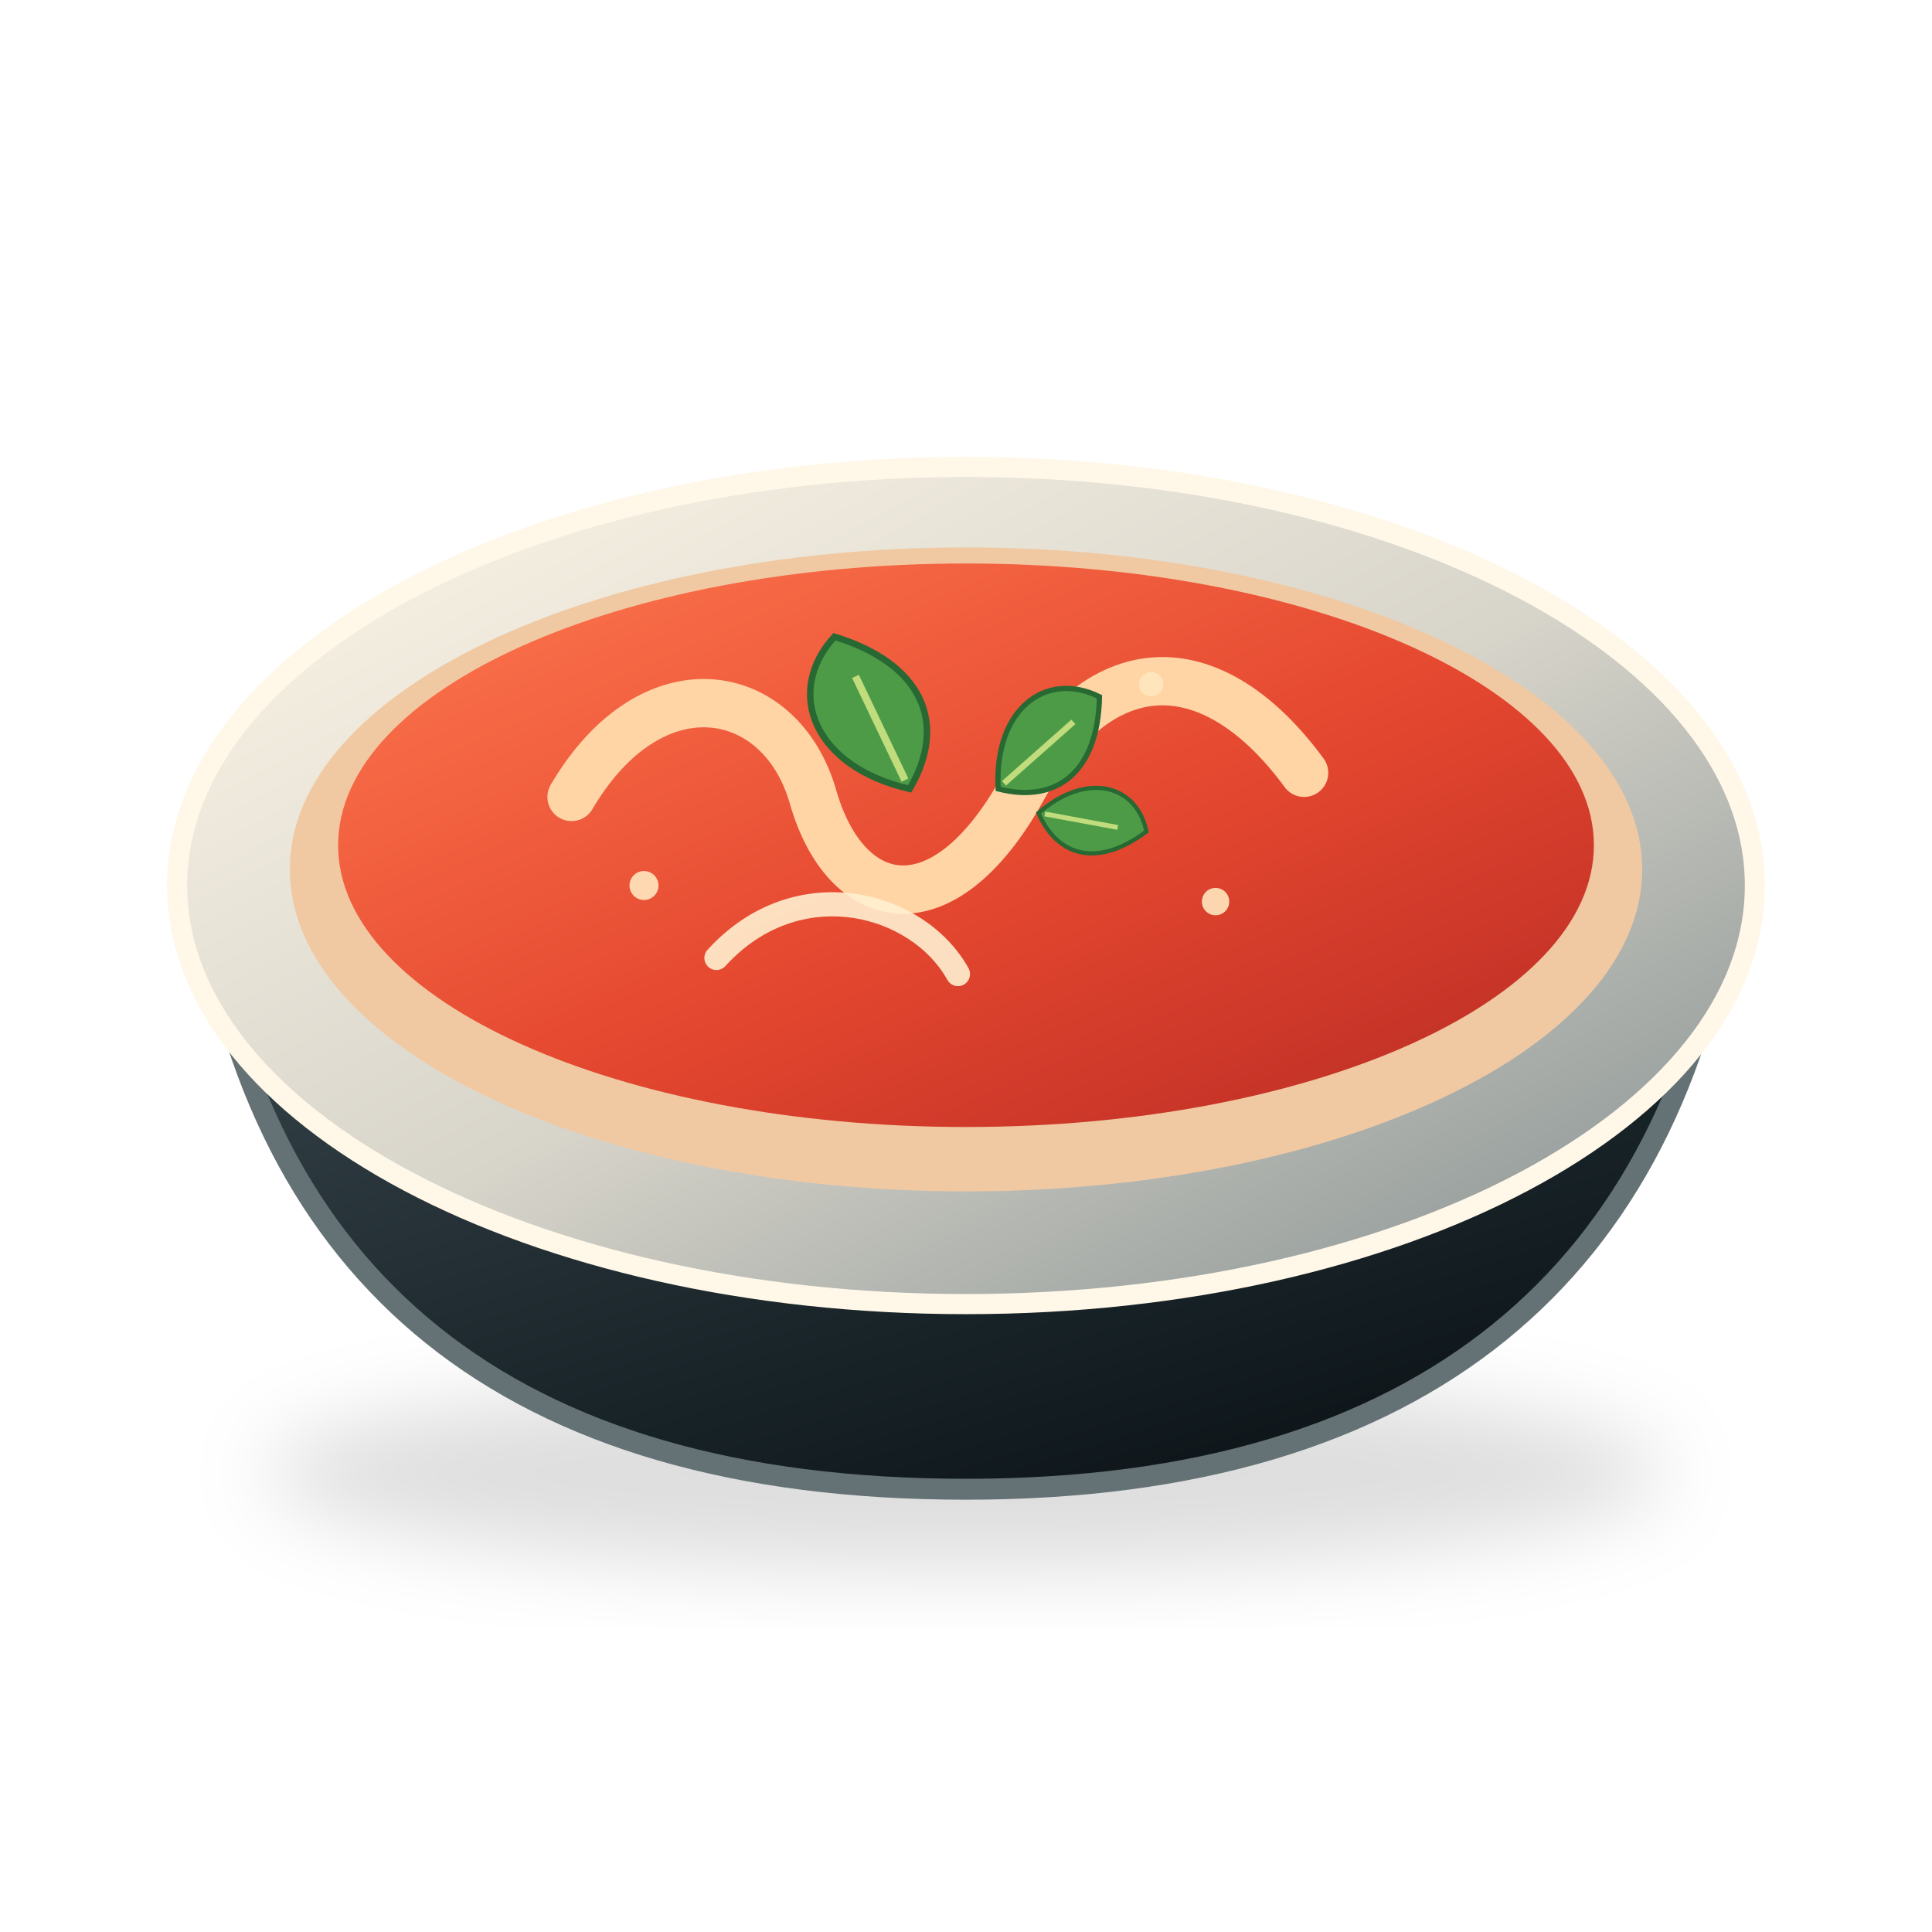
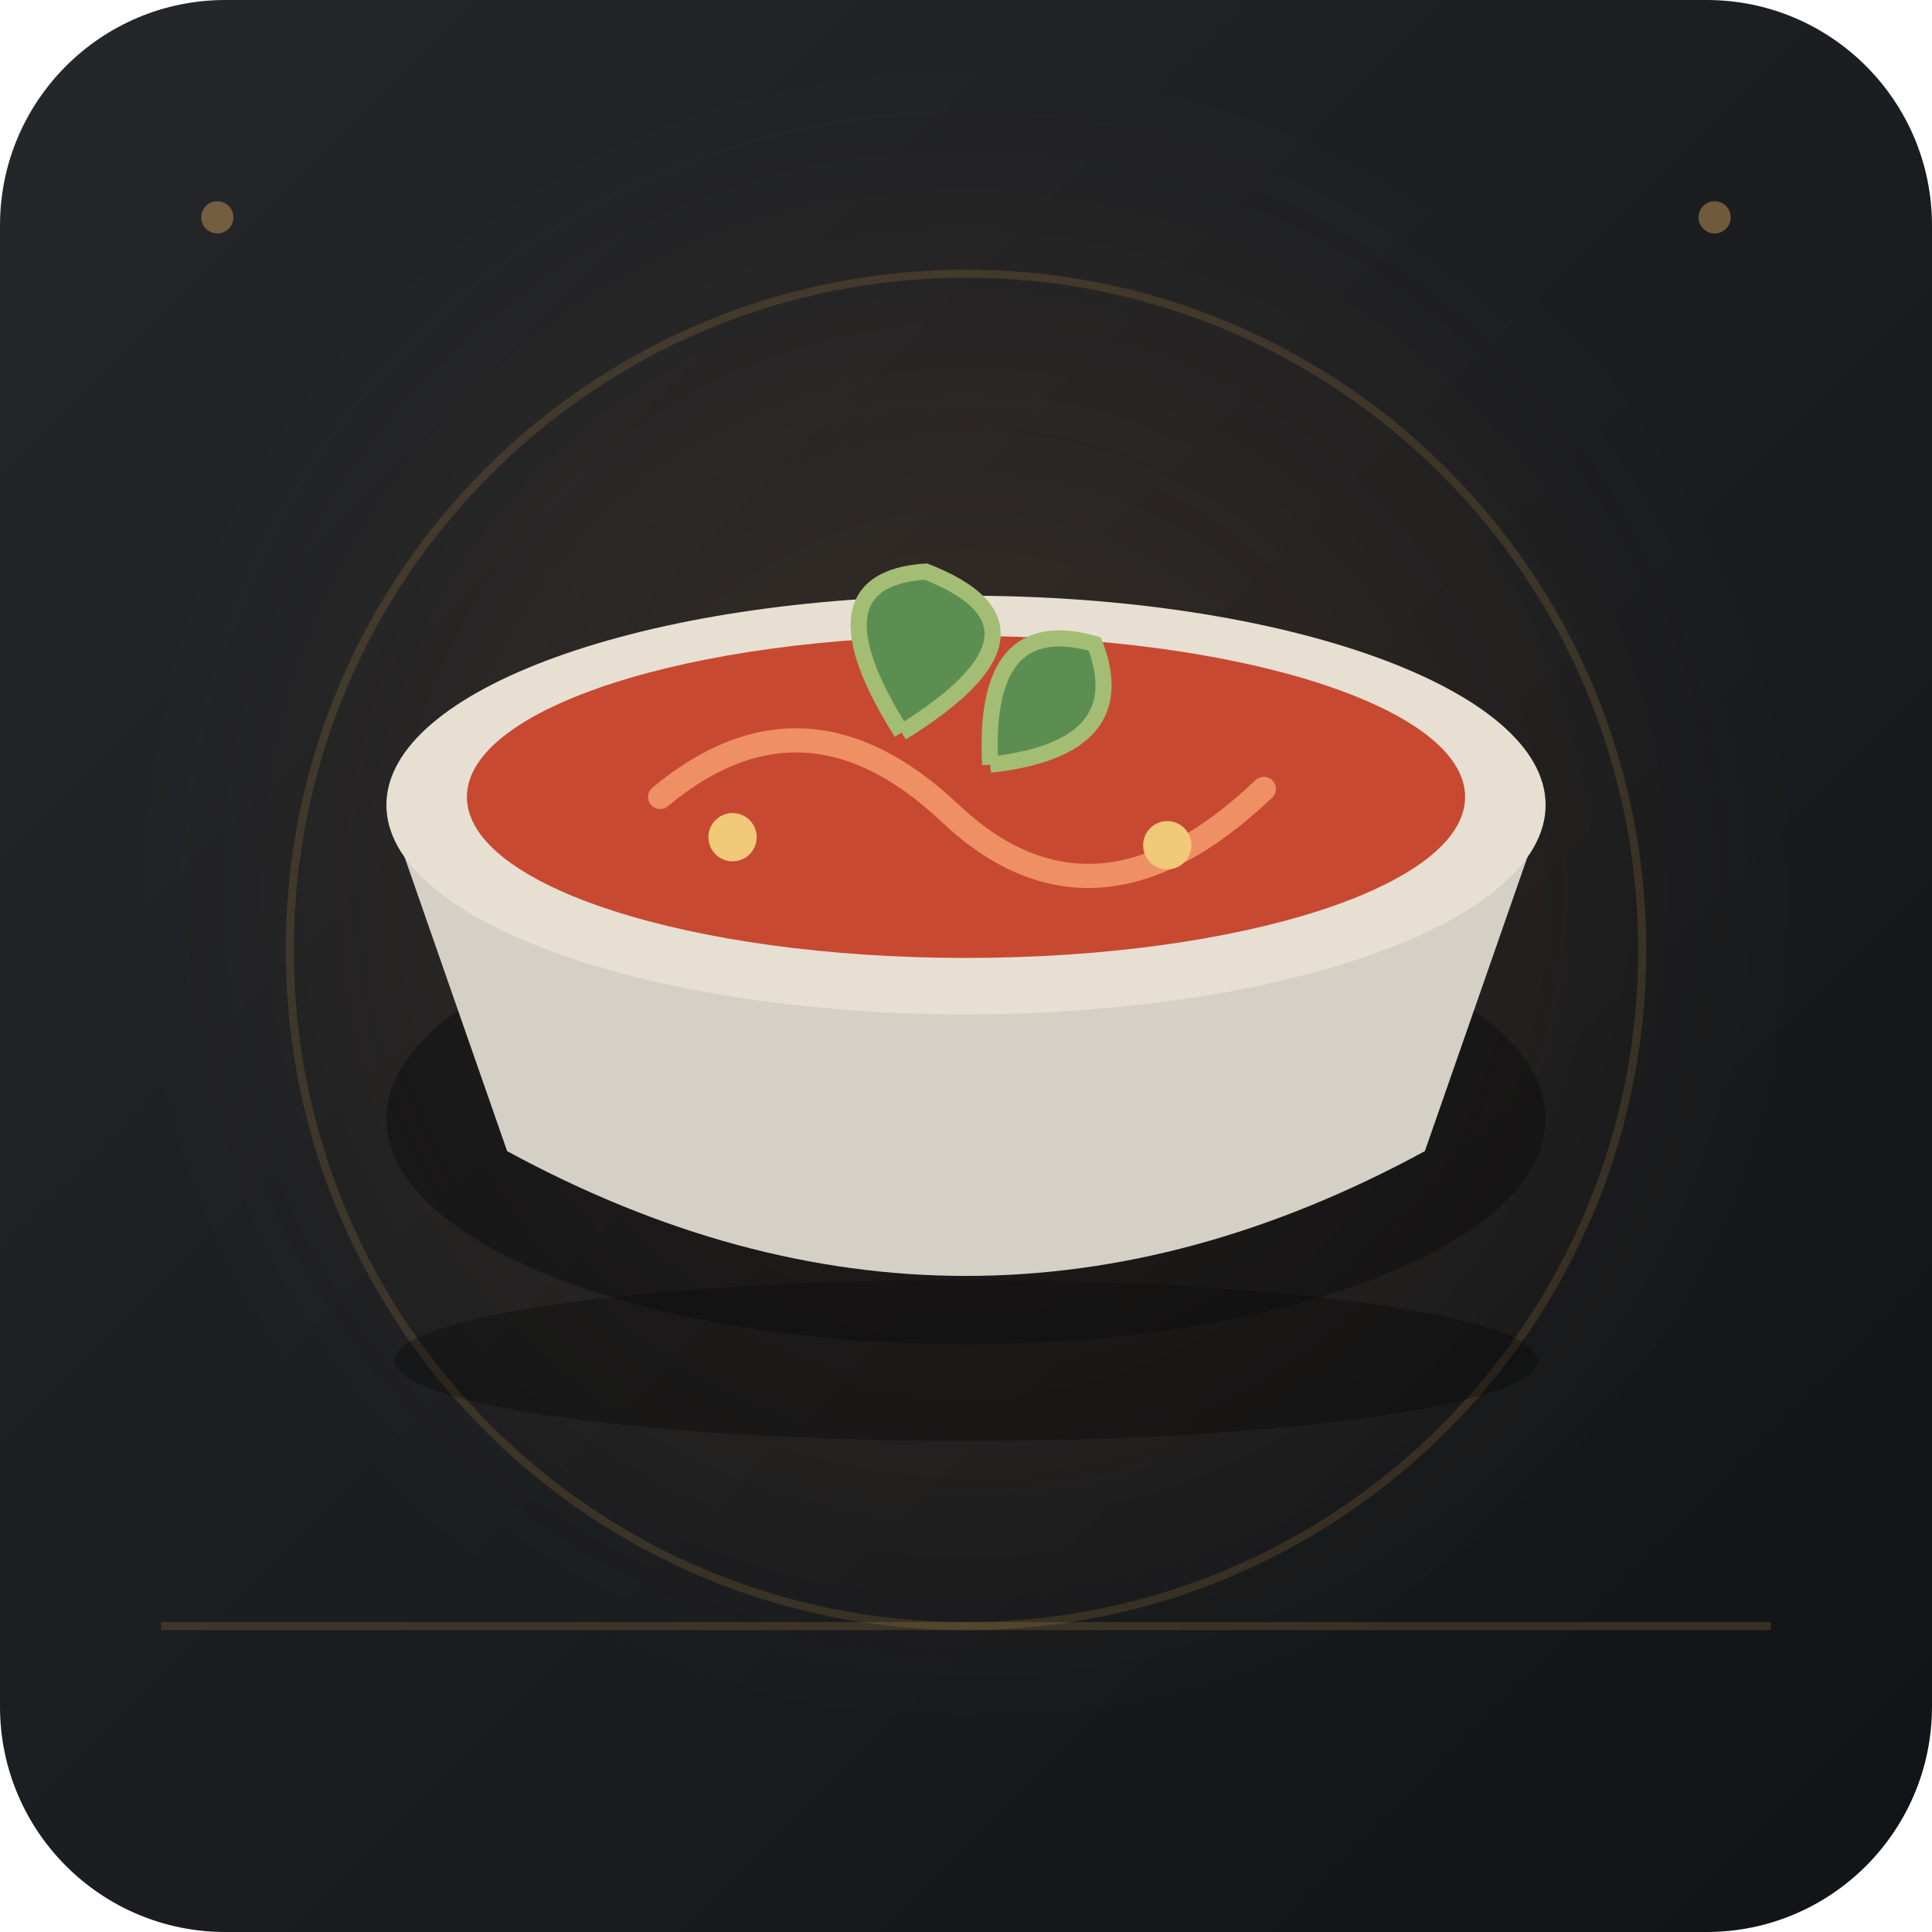
- <svg xmlns="http://www.w3.org/2000/svg" viewBox="0 0 240 240" role="img" aria-labelledby="svg-title svg-desc">
+ <svg xmlns="http://www.w3.org/2000/svg" width="1024" height="1024" viewBox="0 0 240 240" role="img" aria-labelledby="title-tomato-soup desc">
  <defs>
-     <linearGradient id="ceramic" x1="0" y1="0" x2="1" y2="1">
-       <stop stop-color="#fff8e9" />
-       <stop offset=".52" stop-color="#d7d4ca" />
-       <stop offset="1" stop-color="#818c8d" />
+     <linearGradient id="bg" x1="0" y1="0" x2="1" y2="1">
+       <stop stop-color="#25272a" />
+       <stop offset="1" stop-color="#111316" />
    </linearGradient>
-     <linearGradient id="bowl" x1="0" y1="0" x2=".8" y2="1">
-       <stop stop-color="#3b494e" />
-       <stop offset=".7" stop-color="#172227" />
-       <stop offset="1" stop-color="#0b1115" />
+     <radialGradient id="glow">
+       <stop stop-color="#b8753c" stop-opacity=".18" />
+       <stop offset="1" stop-color="#b8753c" stop-opacity="0" />
+     </radialGradient>
+     <linearGradient id="plate" x1="0" y1="0" x2="0.9" y2="1">
+       <stop stop-color="#f2eee4" />
+       <stop offset=".55" stop-color="#d5cec1" />
+       <stop offset="1" stop-color="#aaa293" />
    </linearGradient>
-     <linearGradient id="soup" x1="0" y1="0" x2="1" y2="1">
-       <stop stop-color="#ff7950" />
-       <stop offset=".55" stop-color="#e4472f" />
-       <stop offset="1" stop-color="#b72a24" />
+     <linearGradient id="bread" x1="0" y1="0" x2="0.3" y2="1">
+       <stop stop-color="#e8bd78" />
+       <stop offset="1" stop-color="#bd773c" />
    </linearGradient>
-     <filter id="shadow" x="-20%" y="-20%" width="140%" height="150%">
-       <feGaussianBlur stdDeviation="5" />
-     </filter>
-     <g id="leaf">
-       <path d="M0 0C-15-13-13-29 1-34 14-21 13-8 0 0Z" fill="#4d9b47" stroke="#286833" stroke-width="1.3" />
-       <path d="M0-2 1-25" stroke="#c0dc7c" stroke-width="1.5" fill="none" />
-     </g>
+     <linearGradient id="bun" x1="0" y1="0" x2="0.2" y2="1">
+       <stop stop-color="#efc77e" />
+       <stop offset="1" stop-color="#b96d32" />
+     </linearGradient>
+     <linearGradient id="crust" x1="0" y1="0" x2="0.7" y2="1">
+       <stop stop-color="#f4cf84" />
+       <stop offset="1" stop-color="#bd7739" />
+     </linearGradient>
+     <linearGradient id="pasta" x1="0" y1="0" x2="1" y2="1">
+       <stop stop-color="#f1d49a" />
+       <stop offset="1" stop-color="#c18a4a" />
+     </linearGradient>
+     <linearGradient id="glass" x1="0" y1="0" x2="1" y2="0">
+       <stop stop-color="#b9d8d1" stop-opacity=".5" />
+       <stop offset=".5" stop-color="#edf4dc" stop-opacity=".18" />
+       <stop offset="1" stop-color="#7caaa0" stop-opacity=".45" />
+     </linearGradient>
+     <linearGradient id="salmon" x1="0" y1="0" x2="1" y2="1">
+       <stop stop-color="#ffb17e" />
+       <stop offset="1" stop-color="#d65c49" />
+     </linearGradient>
+     <linearGradient id="steak" x1="0" y1="0" x2="1" y2="1">
+       <stop stop-color="#9a5540" />
+       <stop offset="1" stop-color="#4d2a24" />
+     </linearGradient>
+     <linearGradient id="dough" x1="0" y1="0" x2="1" y2="1">
+       <stop stop-color="#f3d79c" />
+       <stop offset="1" stop-color="#c38b4b" />
+     </linearGradient>
  </defs>
-   <ellipse cx="120" cy="183" rx="87" ry="12" fill="#000" opacity=".13" filter="url(#shadow)" />
-   <path d="M25 110C32 159 63 185 120 185S208 158 215 110Z" fill="url(#bowl)" stroke="#657275" stroke-width="2.6" />
-   <ellipse cx="120" cy="110" rx="98" ry="52" fill="url(#ceramic)" stroke="#fff8e9" stroke-width="2.5" />
-   <ellipse cx="120" cy="108" rx="84" ry="40" fill="#f0c9a3" />
-   <ellipse cx="120" cy="105" rx="78" ry="35" fill="url(#soup)" />
-   <path d="M71 99C81 82 97 85 101 99S117 116 127 98 151 81 162 96" fill="none" stroke="#ffd5a6" stroke-width="6" stroke-linecap="round" />
-   <path d="M89 119C99 108 114 112 119 121" fill="none" stroke="#fff0cf" stroke-width="3" stroke-linecap="round" opacity=".9" />
-   <use href="#leaf" transform="translate(113 98) rotate(-28) scale(.62)" />
-   <use href="#leaf" transform="translate(124 98) rotate(46) scale(.5)" />
-   <use href="#leaf" transform="translate(129 101) rotate(98) scale(.4)" />
-   <g fill="#ffe7be" opacity=".9">
-     <circle cx="80" cy="110" r="1.8" />
-     <circle cx="151" cy="112" r="1.7" />
-     <circle cx="143" cy="85" r="1.5" />
+   <rect width="240" height="240" rx="28" fill="url(#bg)" />
+   <circle cx="120" cy="111" r="104" fill="url(#glow)" />
+   <circle cx="120" cy="118" r="84" fill="none" stroke="#f0b65a" stroke-opacity=".14" stroke-width="1" />
+   <ellipse cx="120" cy="169" rx="71" ry="10" fill="#000" opacity=".28" />
+   <g>
+     <ellipse cx="120" cy="139" rx="72" ry="28" fill="#0b0c0e" opacity=".45" />
+     <path d="M48 100 Q120 130 192 100 L177 143 Q120 174 63 143Z" fill="#d5d0c5" />
+     <ellipse cx="120" cy="100" rx="72" ry="26" fill="#e7e0d2" />
+     <ellipse cx="120" cy="99" rx="62" ry="20" fill="#c84932" />
+     <path d="M82 99 Q100 84 118 101 T157 98" fill="none" stroke="#ef9064" stroke-width="3" stroke-linecap="round" />
+     <path d="M112 91 q-12 -19 3 -20 q18 7 -3 20 M123 95 q-1 -19 13 -15 q5 13 -13 15" fill="#5d8e51" stroke="#a4bd74" stroke-width="2" />
+     <circle cx="91" cy="104" r="3" fill="#f2c879" />
+     <circle cx="145" cy="105" r="3" fill="#f2c879" />
  </g>
+   <path d="M20 202 H220" stroke="#d7a35b" stroke-opacity=".18" stroke-width="1" />
+   <circle cx="27" cy="27" r="2" fill="#d7a35b" opacity=".45" />
+   <circle cx="213" cy="27" r="2" fill="#d7a35b" opacity=".45" />
</svg>
